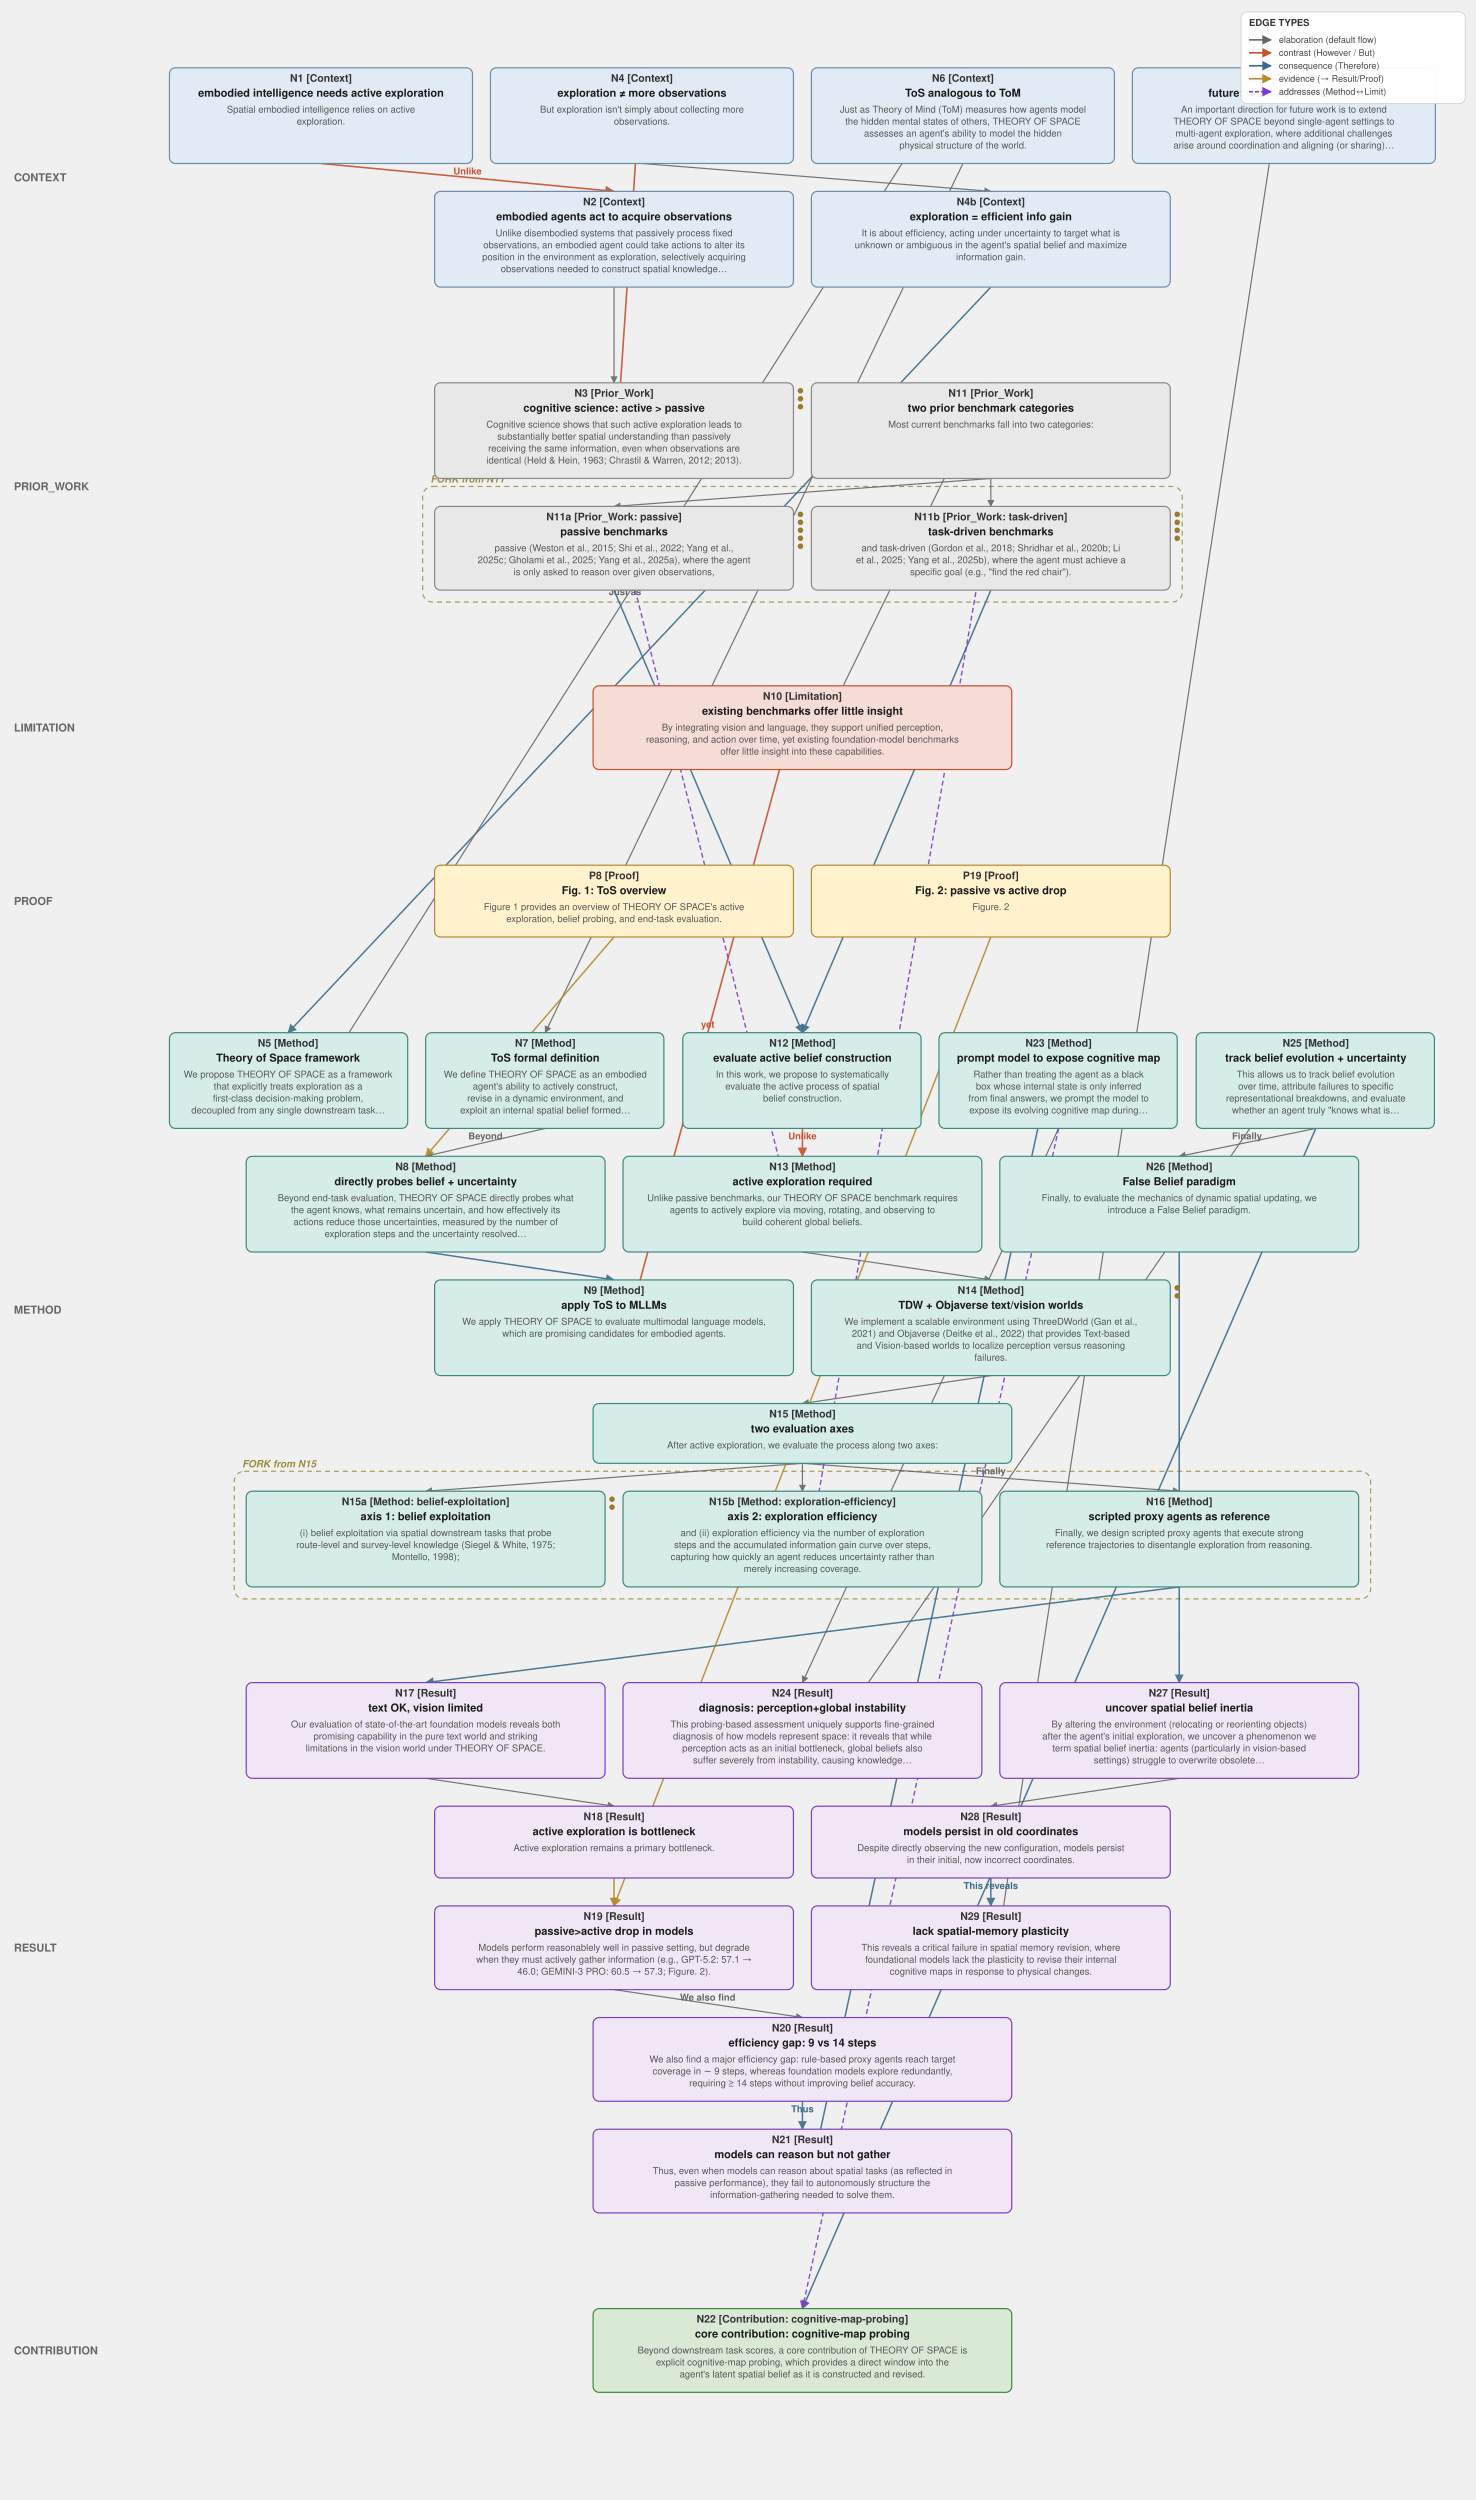
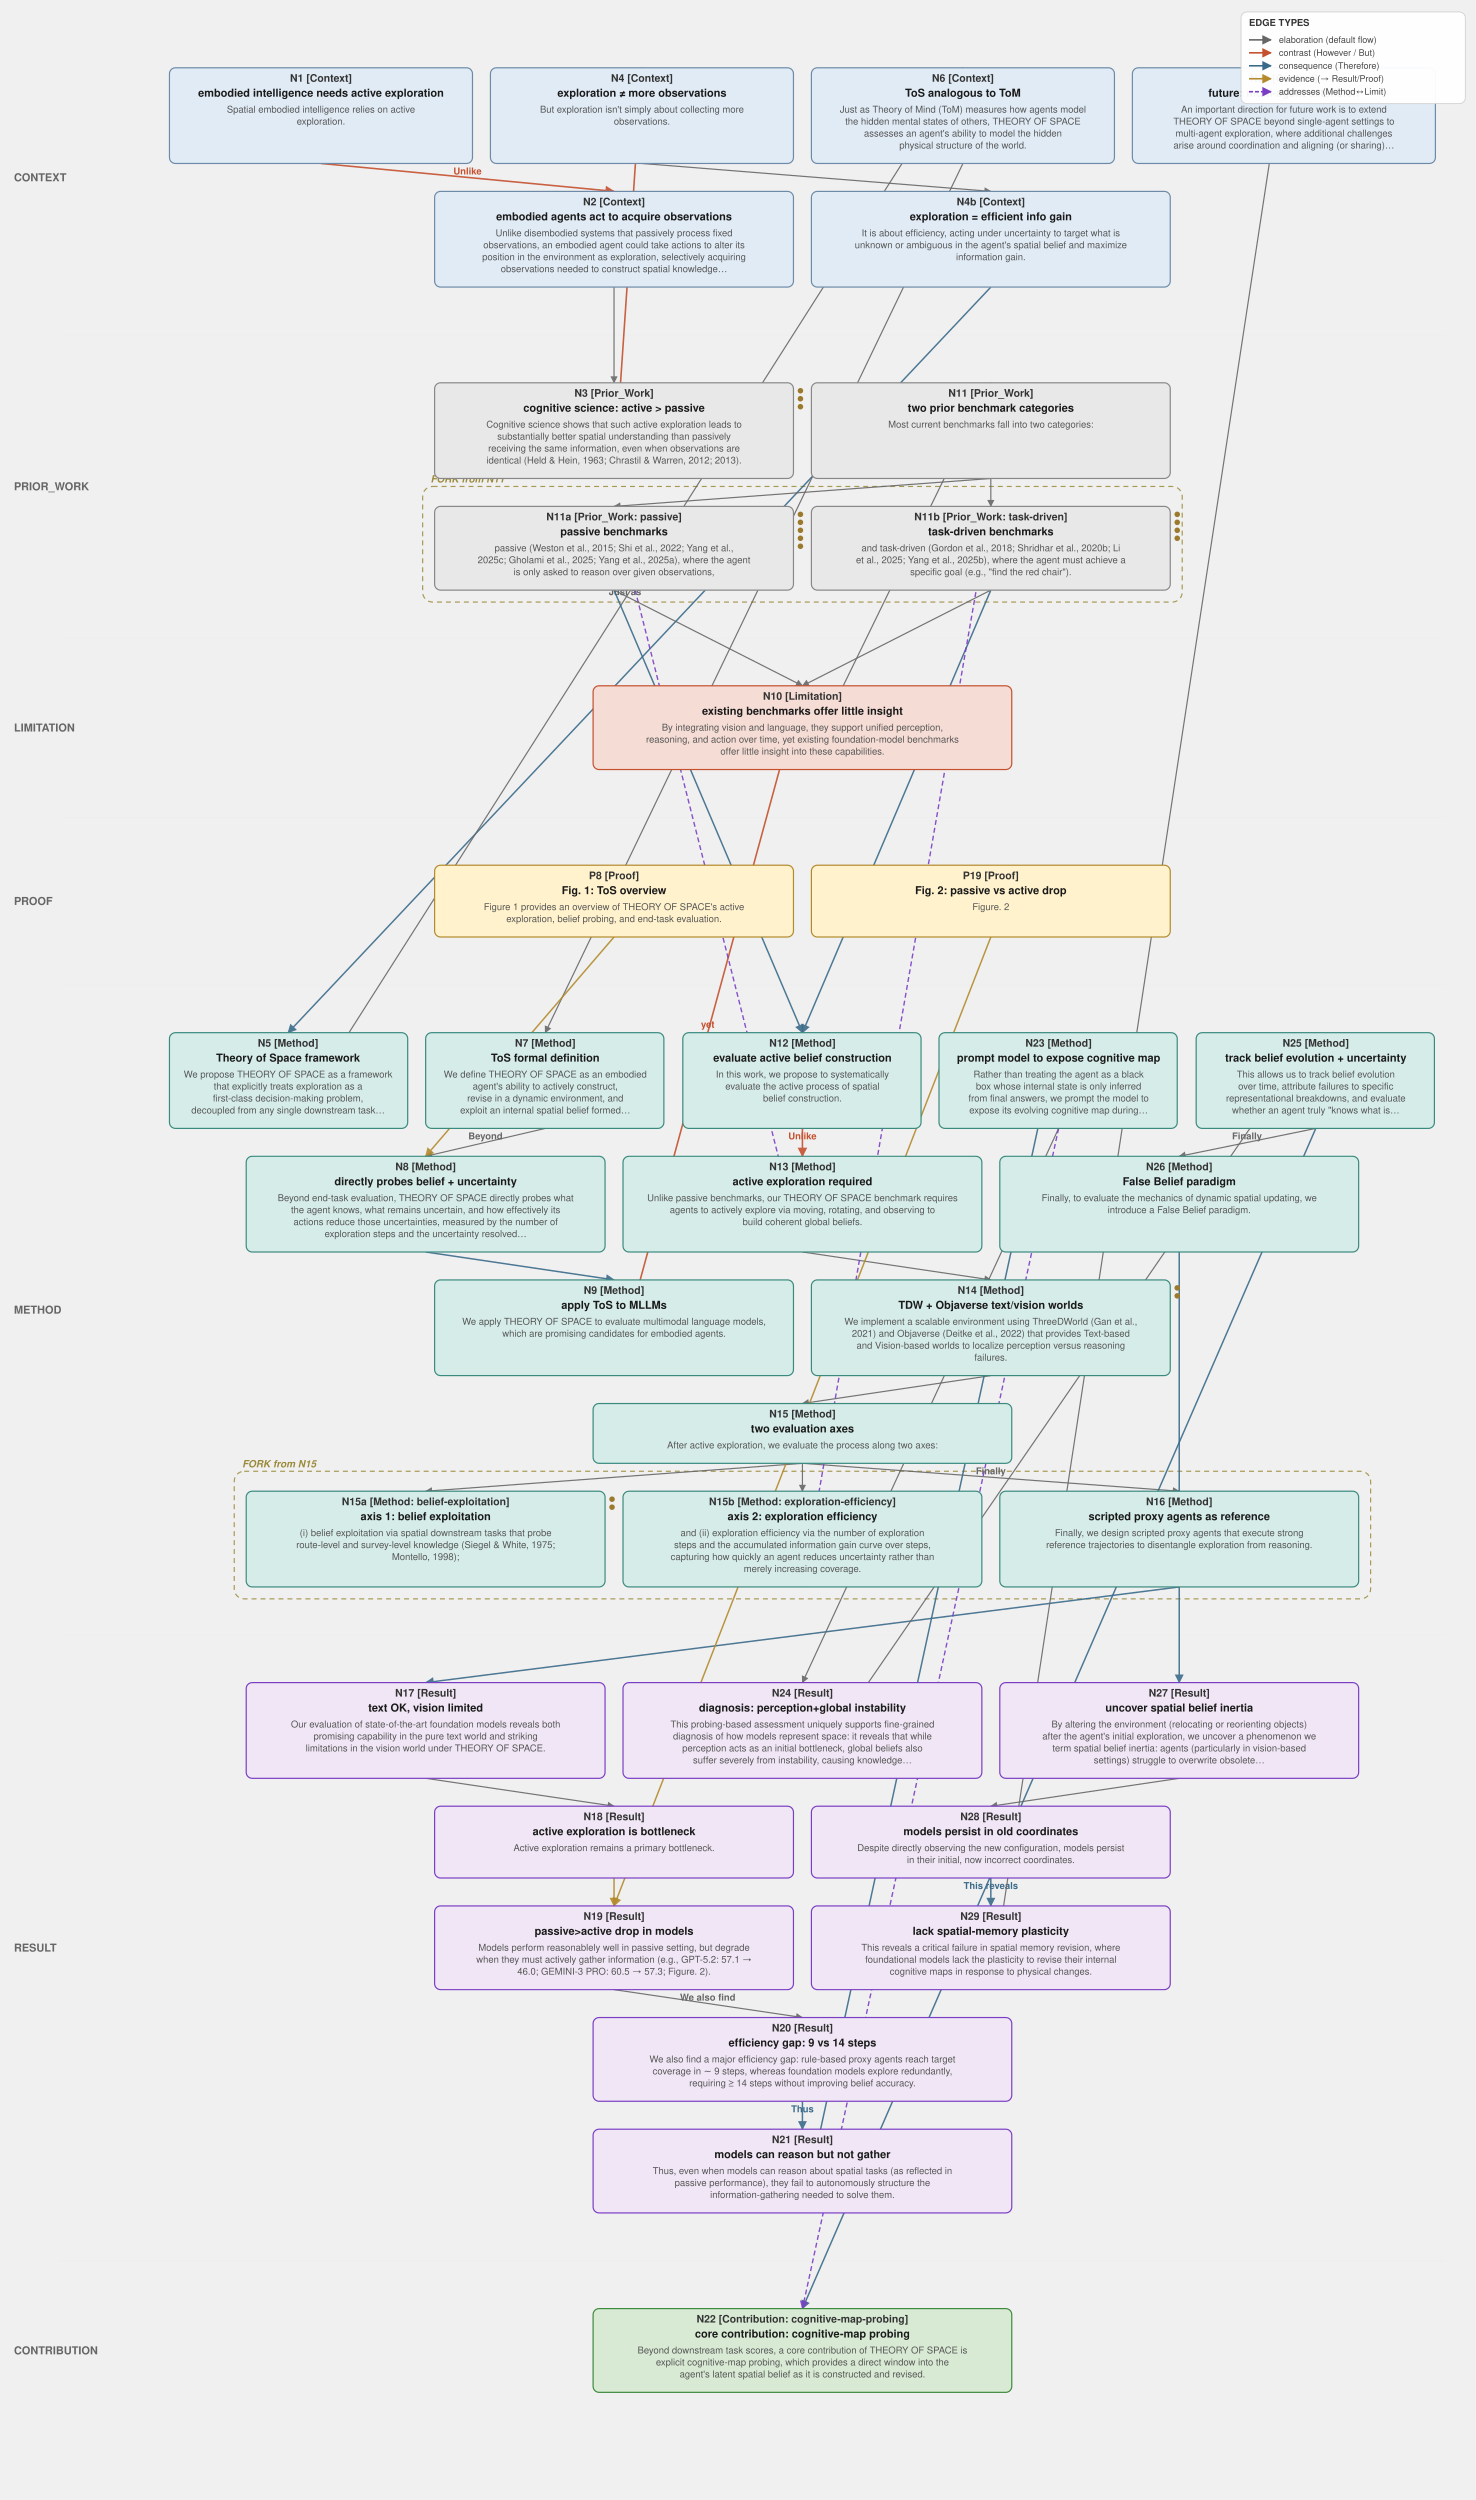
<svg xmlns="http://www.w3.org/2000/svg" viewBox="0 0 1480 2508" style="width:100%; background:#fdfcf6; border:1px solid #e2e0d7; border-radius:8px;" font-family="-apple-system, BlinkMacSystemFont, Helvetica, Arial, sans-serif">
  <defs>
    <marker id="ar" viewBox="0 0 10 10" refX="9" refY="5" markerWidth="6" markerHeight="6" orient="auto">
      <path d="M 0 0 L 10 5 L 0 10 z" fill="#666" />
    </marker>
    <marker id="ar-crit" viewBox="0 0 10 10" refX="9" refY="5" markerWidth="6" markerHeight="6" orient="auto">
      <path d="M 0 0 L 10 5 L 0 10 z" fill="#c4502e" />
    </marker>
    <marker id="ar-cons" viewBox="0 0 10 10" refX="9" refY="5" markerWidth="6" markerHeight="6" orient="auto">
      <path d="M 0 0 L 10 5 L 0 10 z" fill="#3a6a8a" />
    </marker>
    <marker id="ar-ev" viewBox="0 0 10 10" refX="9" refY="5" markerWidth="6" markerHeight="6" orient="auto">
      <path d="M 0 0 L 10 5 L 0 10 z" fill="#b38a2c" />
    </marker>
    <marker id="ar-back" viewBox="0 0 10 10" refX="9" refY="5" markerWidth="6" markerHeight="6" orient="auto">
      <path d="M 0 0 L 10 5 L 0 10 z" fill="#7a3ec4" />
    </marker>
  </defs>
  <text x="14" y="178" font-size="11" fill="#666" font-weight="700" dominant-baseline="middle">CONTEXT</text>
  <text x="14" y="488" font-size="11" fill="#666" font-weight="700" dominant-baseline="middle">PRIOR_WORK</text>
  <line x1="60" y1="336" x2="1450" y2="336" stroke="#eee" stroke-width="1" />
  <text x="14" y="730" font-size="11" fill="#666" font-weight="700" dominant-baseline="middle">LIMITATION</text>
  <line x1="60" y1="640" x2="1450" y2="640" stroke="#eee" stroke-width="1" />
  <text x="14" y="904" font-size="11" fill="#666" font-weight="700" dominant-baseline="middle">PROOF</text>
  <line x1="60" y1="820" x2="1450" y2="820" stroke="#eee" stroke-width="1" />
  <text x="14" y="1314" font-size="11" fill="#666" font-weight="700" dominant-baseline="middle">METHOD</text>
  <line x1="60" y1="988" x2="1450" y2="988" stroke="#eee" stroke-width="1" />
  <text x="14" y="1954" font-size="11" fill="#666" font-weight="700" dominant-baseline="middle">RESULT</text>
  <line x1="60" y1="1640" x2="1450" y2="1640" stroke="#eee" stroke-width="1" />
  <text x="14" y="2358" font-size="11" fill="#666" font-weight="700" dominant-baseline="middle">CONTRIBUTION</text>
  <line x1="60" y1="2268" x2="1450" y2="2268" stroke="#eee" stroke-width="1" />
  <rect x="424" y="488" width="762" height="116" rx="10" fill="none" stroke="#9b8a3a" stroke-width="1.2" stroke-dasharray="5 4" opacity="0.85" />
  <text x="432" y="484" font-size="10" fill="#9b8a3a" font-style="italic" font-weight="600">FORK from N11</text>
  <rect x="235" y="1476" width="1140" height="128" rx="10" fill="none" stroke="#9b8a3a" stroke-width="1.2" stroke-dasharray="5 4" opacity="0.85" />
  <text x="243" y="1472" font-size="10" fill="#9b8a3a" font-style="italic" font-weight="600">FORK from N15</text>
  <line x1="322" y1="164" x2="616" y2="192" stroke="#c4502e" stroke-width="1.6" marker-end="url(#ar-crit)" opacity="0.9" />
  <text x="469" y="175" font-size="9.5" fill="#c4502e" font-weight="600" text-anchor="middle">Unlike</text>
  <line x1="616" y1="288" x2="616" y2="384" stroke="#666" stroke-width="1.2" marker-end="url(#ar)" opacity="0.9" />
  <line x1="616" y1="480" x2="644" y2="68" stroke="#c4502e" stroke-width="1.6" marker-end="url(#ar-crit)" opacity="0.9" />
  <text x="630" y="271" font-size="9.5" fill="#c4502e" font-weight="600" text-anchor="middle">But</text>
  <line x1="644" y1="164" x2="994" y2="192" stroke="#666" stroke-width="1.2" marker-end="url(#ar)" opacity="0.9" />
  <line x1="994" y1="288" x2="289" y2="1036" stroke="#3a6a8a" stroke-width="1.5" marker-end="url(#ar-cons)" opacity="0.9" />
  <line x1="289" y1="1132" x2="966" y2="68" stroke="#666" stroke-width="1.2" marker-end="url(#ar)" opacity="0.9" />
  <text x="627" y="597" font-size="9.5" fill="#666" font-weight="600" text-anchor="middle">Just as</text>
  <line x1="966" y1="164" x2="547" y2="1036" stroke="#666" stroke-width="1.2" marker-end="url(#ar)" opacity="0.9" />
  <line x1="547" y1="1132" x2="427" y2="1160" stroke="#666" stroke-width="1.2" marker-end="url(#ar)" opacity="0.9" />
  <text x="487" y="1143" font-size="9.5" fill="#666" font-weight="600" text-anchor="middle">Beyond</text>
  <line x1="616" y1="940" x2="427" y2="1160" stroke="#b38a2c" stroke-width="1.5" marker-end="url(#ar-ev)" opacity="0.9" />
  <line x1="427" y1="1256" x2="616" y2="1284" stroke="#3a6a8a" stroke-width="1.5" marker-end="url(#ar-cons)" opacity="0.9" />
  <line x1="616" y1="1380" x2="805" y2="688" stroke="#c4502e" stroke-width="1.6" marker-end="url(#ar-crit)" opacity="0.9" />
  <text x="710" y="1031" font-size="9.5" fill="#c4502e" font-weight="600" text-anchor="middle">yet</text>
  <line x1="805" y1="772" x2="994" y2="384" stroke="#666" stroke-width="1.2" marker-end="url(#ar)" opacity="0.9" />
  <line x1="994" y1="480" x2="616" y2="508" stroke="#666" stroke-width="1.2" marker-end="url(#ar)" opacity="0.9" />
  <line x1="994" y1="480" x2="994" y2="508" stroke="#666" stroke-width="1.2" marker-end="url(#ar)" opacity="0.9" />
  <line x1="616" y1="592" x2="805" y2="1036" stroke="#3a6a8a" stroke-width="1.5" marker-end="url(#ar-cons)" opacity="0.9" />
  <line x1="994" y1="592" x2="805" y2="1036" stroke="#3a6a8a" stroke-width="1.5" marker-end="url(#ar-cons)" opacity="0.9" />
  <line x1="805" y1="1132" x2="805" y2="1160" stroke="#c4502e" stroke-width="1.6" marker-end="url(#ar-crit)" opacity="0.9" />
  <text x="805" y="1143" font-size="9.5" fill="#c4502e" font-weight="600" text-anchor="middle">Unlike</text>
  <line x1="805" y1="1256" x2="994" y2="1284" stroke="#666" stroke-width="1.2" marker-end="url(#ar)" opacity="0.9" />
  <line x1="994" y1="1380" x2="805" y2="1408" stroke="#666" stroke-width="1.2" marker-end="url(#ar)" opacity="0.9" />
  <line x1="805" y1="1468" x2="427" y2="1496" stroke="#666" stroke-width="1.2" marker-end="url(#ar)" opacity="0.9" />
  <line x1="805" y1="1468" x2="805" y2="1496" stroke="#666" stroke-width="1.2" marker-end="url(#ar)" opacity="0.9" />
  <line x1="805" y1="1468" x2="1183" y2="1496" stroke="#666" stroke-width="1.2" marker-end="url(#ar)" opacity="0.9" />
  <text x="994" y="1479" font-size="9.5" fill="#666" font-weight="600" text-anchor="middle">Finally</text>
  <line x1="1183" y1="1592" x2="427" y2="1688" stroke="#3a6a8a" stroke-width="1.5" marker-end="url(#ar-cons)" opacity="0.9" />
  <line x1="427" y1="1784" x2="616" y2="1812" stroke="#666" stroke-width="1.2" marker-end="url(#ar)" opacity="0.9" />
  <line x1="616" y1="1884" x2="616" y2="1912" stroke="#b38a2c" stroke-width="1.5" marker-end="url(#ar-ev)" opacity="0.9" />
  <line x1="994" y1="940" x2="616" y2="1912" stroke="#b38a2c" stroke-width="1.5" marker-end="url(#ar-ev)" opacity="0.9" />
  <line x1="616" y1="1996" x2="805" y2="2024" stroke="#666" stroke-width="1.2" marker-end="url(#ar)" opacity="0.9" />
  <text x="710" y="2007" font-size="9.5" fill="#666" font-weight="600" text-anchor="middle">We also find</text>
  <line x1="805" y1="2108" x2="805" y2="2136" stroke="#3a6a8a" stroke-width="1.5" marker-end="url(#ar-cons)" opacity="0.9" />
  <text x="805" y="2119" font-size="9.5" fill="#3a6a8a" font-weight="600" text-anchor="middle">Thus</text>
  <line x1="805" y1="2220" x2="1062" y2="1036" stroke="#3a6a8a" stroke-width="1.5" marker-end="url(#ar-cons)" opacity="0.9" />
  <line x1="1062" y1="1132" x2="805" y2="1688" stroke="#666" stroke-width="1.2" marker-end="url(#ar)" opacity="0.9" />
  <line x1="805" y1="1784" x2="1320" y2="1036" stroke="#666" stroke-width="1.2" marker-end="url(#ar)" opacity="0.9" />
  <line x1="1320" y1="1132" x2="805" y2="2316" stroke="#3a6a8a" stroke-width="1.5" marker-end="url(#ar-cons)" opacity="0.9" />
  <line x1="1320" y1="1132" x2="1183" y2="1160" stroke="#666" stroke-width="1.2" marker-end="url(#ar)" opacity="0.9" />
  <text x="1251" y="1143" font-size="9.5" fill="#666" font-weight="600" text-anchor="middle">Finally</text>
  <line x1="1183" y1="1256" x2="1183" y2="1688" stroke="#3a6a8a" stroke-width="1.5" marker-end="url(#ar-cons)" opacity="0.9" />
  <line x1="1183" y1="1784" x2="994" y2="1812" stroke="#666" stroke-width="1.2" marker-end="url(#ar)" opacity="0.9" />
  <line x1="994" y1="1884" x2="994" y2="1912" stroke="#3a6a8a" stroke-width="1.5" marker-end="url(#ar-cons)" opacity="0.9" />
  <text x="994" y="1895" font-size="9.5" fill="#3a6a8a" font-weight="600" text-anchor="middle">This reveals</text>
  <line x1="994" y1="1996" x2="1288" y2="68" stroke="#666" stroke-width="1.2" marker-end="url(#ar)" opacity="0.9" />
  <line x1="1062" y1="1132" x2="805" y2="2316" stroke="#7a3ec4" stroke-width="1.4" stroke-dasharray="5 3" marker-end="url(#ar-back)" opacity="0.9" />
  <line x1="805" y1="1256" x2="616" y2="508" stroke="#7a3ec4" stroke-width="1.4" stroke-dasharray="5 3" marker-end="url(#ar-back)" opacity="0.9" />
  <line x1="805" y1="1592" x2="994" y2="508" stroke="#7a3ec4" stroke-width="1.4" stroke-dasharray="5 3" marker-end="url(#ar-back)" opacity="0.9" />
+   <line x1="616" y1="592" x2="805" y2="688" stroke="#666" stroke-width="1.2" marker-end="url(#ar)" opacity="0.9" />
+   <line x1="994" y1="592" x2="805" y2="688" stroke="#666" stroke-width="1.2" marker-end="url(#ar)" opacity="0.9" />
  <g>
    <rect x="170" y="68" width="304" height="96" rx="6" fill="#e0ebf5" stroke="#6d8ba8" stroke-width="1.2" />
    <text x="322" y="82" text-anchor="middle" font-size="10.5" font-weight="700" fill="#333">N1 [Context]</text>
    <text x="322" y="97" text-anchor="middle" font-size="11" font-weight="600" fill="#1a1a1a">embodied intelligence needs active exploration</text>
    <text x="322" y="113" text-anchor="middle" font-size="9.5" fill="#555">Spatial embodied intelligence relies on active</text>
    <text x="322" y="125" text-anchor="middle" font-size="9.5" fill="#555">exploration.</text>
  </g>
  <g>
    <rect x="436" y="192" width="360" height="96" rx="6" fill="#e0ebf5" stroke="#6d8ba8" stroke-width="1.2" />
    <text x="616" y="206" text-anchor="middle" font-size="10.5" font-weight="700" fill="#333">N2 [Context]</text>
    <text x="616" y="221" text-anchor="middle" font-size="11" font-weight="600" fill="#1a1a1a">embodied agents act to acquire observations</text>
    <text x="616" y="237" text-anchor="middle" font-size="9.5" fill="#555">Unlike disembodied systems that passively process fixed</text>
    <text x="616" y="249" text-anchor="middle" font-size="9.5" fill="#555">observations, an embodied agent could take actions to alter its</text>
    <text x="616" y="261" text-anchor="middle" font-size="9.5" fill="#555">position in the environment as exploration, selectively acquiring</text>
    <text x="616" y="273" text-anchor="middle" font-size="9.5" fill="#555">observations needed to construct spatial knowledge…</text>
  </g>
  <circle cx="803.0" cy="392.0" r="2.8" fill="#9b7a2e" />
  <circle cx="803.0" cy="400.0" r="2.8" fill="#9b7a2e" />
  <circle cx="803.0" cy="408.0" r="2.8" fill="#9b7a2e" />
  <g>
    <rect x="436" y="384" width="360" height="96" rx="6" fill="#e8e8e8" stroke="#888" stroke-width="1.2" />
    <text x="616" y="398" text-anchor="middle" font-size="10.5" font-weight="700" fill="#333">N3 [Prior_Work]</text>
    <text x="616" y="413" text-anchor="middle" font-size="11" font-weight="600" fill="#1a1a1a">cognitive science: active &gt; passive</text>
    <text x="616" y="429" text-anchor="middle" font-size="9.5" fill="#555">Cognitive science shows that such active exploration leads to</text>
    <text x="616" y="441" text-anchor="middle" font-size="9.5" fill="#555">substantially better spatial understanding than passively</text>
    <text x="616" y="453" text-anchor="middle" font-size="9.5" fill="#555">receiving the same information, even when observations are</text>
    <text x="616" y="465" text-anchor="middle" font-size="9.5" fill="#555">identical (Held &amp; Hein, 1963; Chrastil &amp; Warren, 2012; 2013).</text>
  </g>
  <g>
    <rect x="492" y="68" width="304" height="96" rx="6" fill="#e0ebf5" stroke="#6d8ba8" stroke-width="1.2" />
    <text x="644" y="82" text-anchor="middle" font-size="10.5" font-weight="700" fill="#333">N4 [Context]</text>
    <text x="644" y="97" text-anchor="middle" font-size="11" font-weight="600" fill="#1a1a1a">exploration ≠ more observations</text>
    <text x="644" y="113" text-anchor="middle" font-size="9.5" fill="#555">But exploration isn't simply about collecting more</text>
    <text x="644" y="125" text-anchor="middle" font-size="9.5" fill="#555">observations.</text>
  </g>
  <g>
    <rect x="814" y="192" width="360" height="96" rx="6" fill="#e0ebf5" stroke="#6d8ba8" stroke-width="1.2" />
    <text x="994" y="206" text-anchor="middle" font-size="10.5" font-weight="700" fill="#333">N4b [Context]</text>
    <text x="994" y="221" text-anchor="middle" font-size="11" font-weight="600" fill="#1a1a1a">exploration = efficient info gain</text>
    <text x="994" y="237" text-anchor="middle" font-size="9.5" fill="#555">It is about efficiency, acting under uncertainty to target what is</text>
    <text x="994" y="249" text-anchor="middle" font-size="9.5" fill="#555">unknown or ambiguous in the agent's spatial belief and maximize</text>
    <text x="994" y="261" text-anchor="middle" font-size="9.5" fill="#555">information gain.</text>
  </g>
  <g>
    <rect x="170" y="1036" width="239" height="96" rx="6" fill="#d5ece8" stroke="#3a8a7e" stroke-width="1.2" />
    <text x="289" y="1050" text-anchor="middle" font-size="10.5" font-weight="700" fill="#333">N5 [Method]</text>
    <text x="289" y="1065" text-anchor="middle" font-size="11" font-weight="600" fill="#1a1a1a">Theory of Space framework</text>
    <text x="289" y="1081" text-anchor="middle" font-size="9.5" fill="#555">We propose THEORY OF SPACE as a framework</text>
    <text x="289" y="1093" text-anchor="middle" font-size="9.5" fill="#555">that explicitly treats exploration as a</text>
    <text x="289" y="1105" text-anchor="middle" font-size="9.5" fill="#555">first-class decision-making problem,</text>
    <text x="289" y="1117" text-anchor="middle" font-size="9.5" fill="#555">decoupled from any single downstream task…</text>
  </g>
  <g>
    <rect x="814" y="68" width="304" height="96" rx="6" fill="#e0ebf5" stroke="#6d8ba8" stroke-width="1.2" />
    <text x="966" y="82" text-anchor="middle" font-size="10.5" font-weight="700" fill="#333">N6 [Context]</text>
    <text x="966" y="97" text-anchor="middle" font-size="11" font-weight="600" fill="#1a1a1a">ToS analogous to ToM</text>
    <text x="966" y="113" text-anchor="middle" font-size="9.5" fill="#555">Just as Theory of Mind (ToM) measures how agents model</text>
    <text x="966" y="125" text-anchor="middle" font-size="9.5" fill="#555">the hidden mental states of others, THEORY OF SPACE</text>
    <text x="966" y="137" text-anchor="middle" font-size="9.5" fill="#555">assesses an agent's ability to model the hidden</text>
    <text x="966" y="149" text-anchor="middle" font-size="9.5" fill="#555">physical structure of the world.</text>
  </g>
  <g>
    <rect x="427" y="1036" width="239" height="96" rx="6" fill="#d5ece8" stroke="#3a8a7e" stroke-width="1.2" />
    <text x="547" y="1050" text-anchor="middle" font-size="10.5" font-weight="700" fill="#333">N7 [Method]</text>
    <text x="547" y="1065" text-anchor="middle" font-size="11" font-weight="600" fill="#1a1a1a">ToS formal definition</text>
    <text x="547" y="1081" text-anchor="middle" font-size="9.5" fill="#555">We define THEORY OF SPACE as an embodied</text>
    <text x="547" y="1093" text-anchor="middle" font-size="9.5" fill="#555">agent's ability to actively construct,</text>
    <text x="547" y="1105" text-anchor="middle" font-size="9.5" fill="#555">revise in a dynamic environment, and</text>
    <text x="547" y="1117" text-anchor="middle" font-size="9.5" fill="#555">exploit an internal spatial belief formed…</text>
  </g>
  <g>
    <rect x="247" y="1160" width="360" height="96" rx="6" fill="#d5ece8" stroke="#3a8a7e" stroke-width="1.2" />
    <text x="427" y="1174" text-anchor="middle" font-size="10.5" font-weight="700" fill="#333">N8 [Method]</text>
    <text x="427" y="1189" text-anchor="middle" font-size="11" font-weight="600" fill="#1a1a1a">directly probes belief + uncertainty</text>
    <text x="427" y="1205" text-anchor="middle" font-size="9.5" fill="#555">Beyond end-task evaluation, THEORY OF SPACE directly probes what</text>
    <text x="427" y="1217" text-anchor="middle" font-size="9.5" fill="#555">the agent knows, what remains uncertain, and how effectively its</text>
    <text x="427" y="1229" text-anchor="middle" font-size="9.5" fill="#555">actions reduce those uncertainties, measured by the number of</text>
    <text x="427" y="1241" text-anchor="middle" font-size="9.5" fill="#555">exploration steps and the uncertainty resolved…</text>
  </g>
  <g>
    <rect x="436" y="868" width="360" height="72" rx="6" fill="#fff2cc" stroke="#b38a2c" stroke-width="1.2" />
    <text x="616" y="882" text-anchor="middle" font-size="10.5" font-weight="700" fill="#333">P8 [Proof]</text>
    <text x="616" y="897" text-anchor="middle" font-size="11" font-weight="600" fill="#1a1a1a">Fig. 1: ToS overview</text>
    <text x="616" y="913" text-anchor="middle" font-size="9.5" fill="#555">Figure 1 provides an overview of THEORY OF SPACE's active</text>
    <text x="616" y="925" text-anchor="middle" font-size="9.5" fill="#555">exploration, belief probing, and end-task evaluation.</text>
  </g>
  <g>
    <rect x="436" y="1284" width="360" height="96" rx="6" fill="#d5ece8" stroke="#3a8a7e" stroke-width="1.2" />
    <text x="616" y="1298" text-anchor="middle" font-size="10.5" font-weight="700" fill="#333">N9 [Method]</text>
    <text x="616" y="1313" text-anchor="middle" font-size="11" font-weight="600" fill="#1a1a1a">apply ToS to MLLMs</text>
    <text x="616" y="1329" text-anchor="middle" font-size="9.5" fill="#555">We apply THEORY OF SPACE to evaluate multimodal language models,</text>
    <text x="616" y="1341" text-anchor="middle" font-size="9.5" fill="#555">which are promising candidates for embodied agents.</text>
  </g>
  <g>
    <rect x="595" y="688" width="420" height="84" rx="6" fill="#f5dcd4" stroke="#c4502e" stroke-width="1.2" />
    <text x="805" y="702" text-anchor="middle" font-size="10.5" font-weight="700" fill="#333">N10 [Limitation]</text>
    <text x="805" y="717" text-anchor="middle" font-size="11" font-weight="600" fill="#1a1a1a">existing benchmarks offer little insight</text>
    <text x="805" y="733" text-anchor="middle" font-size="9.5" fill="#555">By integrating vision and language, they support unified perception,</text>
    <text x="805" y="745" text-anchor="middle" font-size="9.5" fill="#555">reasoning, and action over time, yet existing foundation-model benchmarks</text>
    <text x="805" y="757" text-anchor="middle" font-size="9.5" fill="#555">offer little insight into these capabilities.</text>
  </g>
  <g>
    <rect x="814" y="384" width="360" height="96" rx="6" fill="#e8e8e8" stroke="#888" stroke-width="1.2" />
    <text x="994" y="398" text-anchor="middle" font-size="10.5" font-weight="700" fill="#333">N11 [Prior_Work]</text>
    <text x="994" y="413" text-anchor="middle" font-size="11" font-weight="600" fill="#1a1a1a">two prior benchmark categories</text>
    <text x="994" y="429" text-anchor="middle" font-size="9.5" fill="#555">Most current benchmarks fall into two categories:</text>
  </g>
  <circle cx="803.0" cy="516.0" r="2.8" fill="#9b7a2e" />
  <circle cx="803.0" cy="524.0" r="2.8" fill="#9b7a2e" />
  <circle cx="803.0" cy="532.0" r="2.8" fill="#9b7a2e" />
  <circle cx="803.0" cy="540.0" r="2.8" fill="#9b7a2e" />
  <circle cx="803.0" cy="548.0" r="2.8" fill="#9b7a2e" />
  <g>
    <rect x="436" y="508" width="360" height="84" rx="6" fill="#e8e8e8" stroke="#888" stroke-width="1.2" />
    <text x="616" y="522" text-anchor="middle" font-size="10.5" font-weight="700" fill="#333">N11a [Prior_Work: passive]</text>
    <text x="616" y="537" text-anchor="middle" font-size="11" font-weight="600" fill="#1a1a1a">passive benchmarks</text>
    <text x="616" y="553" text-anchor="middle" font-size="9.5" fill="#555">passive (Weston et al., 2015; Shi et al., 2022; Yang et al.,</text>
    <text x="616" y="565" text-anchor="middle" font-size="9.5" fill="#555">2025c; Gholami et al., 2025; Yang et al., 2025a), where the agent</text>
    <text x="616" y="577" text-anchor="middle" font-size="9.5" fill="#555">is only asked to reason over given observations,</text>
  </g>
  <circle cx="1181.0" cy="516.0" r="2.8" fill="#9b7a2e" />
  <circle cx="1181.0" cy="524.0" r="2.8" fill="#9b7a2e" />
  <circle cx="1181.0" cy="532.0" r="2.8" fill="#9b7a2e" />
  <circle cx="1181.0" cy="540.0" r="2.8" fill="#9b7a2e" />
  <g>
    <rect x="814" y="508" width="360" height="84" rx="6" fill="#e8e8e8" stroke="#888" stroke-width="1.2" />
    <text x="994" y="522" text-anchor="middle" font-size="10.5" font-weight="700" fill="#333">N11b [Prior_Work: task-driven]</text>
    <text x="994" y="537" text-anchor="middle" font-size="11" font-weight="600" fill="#1a1a1a">task-driven benchmarks</text>
    <text x="994" y="553" text-anchor="middle" font-size="9.5" fill="#555">and task-driven (Gordon et al., 2018; Shridhar et al., 2020b; Li</text>
    <text x="994" y="565" text-anchor="middle" font-size="9.5" fill="#555">et al., 2025; Yang et al., 2025b), where the agent must achieve a</text>
    <text x="994" y="577" text-anchor="middle" font-size="9.5" fill="#555">specific goal (e.g., "find the red chair").</text>
  </g>
  <g>
    <rect x="685" y="1036" width="239" height="96" rx="6" fill="#d5ece8" stroke="#3a8a7e" stroke-width="1.2" />
    <text x="805" y="1050" text-anchor="middle" font-size="10.5" font-weight="700" fill="#333">N12 [Method]</text>
    <text x="805" y="1065" text-anchor="middle" font-size="11" font-weight="600" fill="#1a1a1a">evaluate active belief construction</text>
    <text x="805" y="1081" text-anchor="middle" font-size="9.5" fill="#555">In this work, we propose to systematically</text>
    <text x="805" y="1093" text-anchor="middle" font-size="9.5" fill="#555">evaluate the active process of spatial</text>
    <text x="805" y="1105" text-anchor="middle" font-size="9.5" fill="#555">belief construction.</text>
  </g>
  <g>
    <rect x="625" y="1160" width="360" height="96" rx="6" fill="#d5ece8" stroke="#3a8a7e" stroke-width="1.2" />
    <text x="805" y="1174" text-anchor="middle" font-size="10.5" font-weight="700" fill="#333">N13 [Method]</text>
    <text x="805" y="1189" text-anchor="middle" font-size="11" font-weight="600" fill="#1a1a1a">active exploration required</text>
    <text x="805" y="1205" text-anchor="middle" font-size="9.5" fill="#555">Unlike passive benchmarks, our THEORY OF SPACE benchmark requires</text>
    <text x="805" y="1217" text-anchor="middle" font-size="9.5" fill="#555">agents to actively explore via moving, rotating, and observing to</text>
    <text x="805" y="1229" text-anchor="middle" font-size="9.5" fill="#555">build coherent global beliefs.</text>
  </g>
  <circle cx="1181.0" cy="1292.0" r="2.8" fill="#9b7a2e" />
  <circle cx="1181.0" cy="1300.0" r="2.8" fill="#9b7a2e" />
  <g>
    <rect x="814" y="1284" width="360" height="96" rx="6" fill="#d5ece8" stroke="#3a8a7e" stroke-width="1.2" />
    <text x="994" y="1298" text-anchor="middle" font-size="10.5" font-weight="700" fill="#333">N14 [Method]</text>
    <text x="994" y="1313" text-anchor="middle" font-size="11" font-weight="600" fill="#1a1a1a">TDW + Objaverse text/vision worlds</text>
    <text x="994" y="1329" text-anchor="middle" font-size="9.5" fill="#555">We implement a scalable environment using ThreeDWorld (Gan et al.,</text>
    <text x="994" y="1341" text-anchor="middle" font-size="9.5" fill="#555">2021) and Objaverse (Deitke et al., 2022) that provides Text-based</text>
    <text x="994" y="1353" text-anchor="middle" font-size="9.5" fill="#555">and Vision-based worlds to localize perception versus reasoning</text>
    <text x="994" y="1365" text-anchor="middle" font-size="9.5" fill="#555">failures.</text>
  </g>
  <g>
    <rect x="595" y="1408" width="420" height="60" rx="6" fill="#d5ece8" stroke="#3a8a7e" stroke-width="1.2" />
    <text x="805" y="1422" text-anchor="middle" font-size="10.5" font-weight="700" fill="#333">N15 [Method]</text>
    <text x="805" y="1437" text-anchor="middle" font-size="11" font-weight="600" fill="#1a1a1a">two evaluation axes</text>
    <text x="805" y="1453" text-anchor="middle" font-size="9.5" fill="#555">After active exploration, we evaluate the process along two axes:</text>
  </g>
  <circle cx="614.0" cy="1504.0" r="2.8" fill="#9b7a2e" />
  <circle cx="614.0" cy="1512.0" r="2.8" fill="#9b7a2e" />
  <g>
    <rect x="247" y="1496" width="360" height="96" rx="6" fill="#d5ece8" stroke="#3a8a7e" stroke-width="1.2" />
    <text x="427" y="1510" text-anchor="middle" font-size="10.5" font-weight="700" fill="#333">N15a [Method: belief-exploitation]</text>
    <text x="427" y="1525" text-anchor="middle" font-size="11" font-weight="600" fill="#1a1a1a">axis 1: belief exploitation</text>
    <text x="427" y="1541" text-anchor="middle" font-size="9.5" fill="#555">(i) belief exploitation via spatial downstream tasks that probe</text>
    <text x="427" y="1553" text-anchor="middle" font-size="9.5" fill="#555">route-level and survey-level knowledge (Siegel &amp; White, 1975;</text>
    <text x="427" y="1565" text-anchor="middle" font-size="9.5" fill="#555">Montello, 1998);</text>
  </g>
  <g>
    <rect x="625" y="1496" width="360" height="96" rx="6" fill="#d5ece8" stroke="#3a8a7e" stroke-width="1.2" />
    <text x="805" y="1510" text-anchor="middle" font-size="10.5" font-weight="700" fill="#333">N15b [Method: exploration-efficiency]</text>
    <text x="805" y="1525" text-anchor="middle" font-size="11" font-weight="600" fill="#1a1a1a">axis 2: exploration efficiency</text>
    <text x="805" y="1541" text-anchor="middle" font-size="9.5" fill="#555">and (ii) exploration efficiency via the number of exploration</text>
    <text x="805" y="1553" text-anchor="middle" font-size="9.5" fill="#555">steps and the accumulated information gain curve over steps,</text>
    <text x="805" y="1565" text-anchor="middle" font-size="9.5" fill="#555">capturing how quickly an agent reduces uncertainty rather than</text>
    <text x="805" y="1577" text-anchor="middle" font-size="9.5" fill="#555">merely increasing coverage.</text>
  </g>
  <g>
    <rect x="1003" y="1496" width="360" height="96" rx="6" fill="#d5ece8" stroke="#3a8a7e" stroke-width="1.2" />
    <text x="1183" y="1510" text-anchor="middle" font-size="10.5" font-weight="700" fill="#333">N16 [Method]</text>
    <text x="1183" y="1525" text-anchor="middle" font-size="11" font-weight="600" fill="#1a1a1a">scripted proxy agents as reference</text>
    <text x="1183" y="1541" text-anchor="middle" font-size="9.5" fill="#555">Finally, we design scripted proxy agents that execute strong</text>
    <text x="1183" y="1553" text-anchor="middle" font-size="9.5" fill="#555">reference trajectories to disentangle exploration from reasoning.</text>
  </g>
  <g>
    <rect x="247" y="1688" width="360" height="96" rx="6" fill="#f0e6f5" stroke="#7a3ec4" stroke-width="1.2" />
    <text x="427" y="1702" text-anchor="middle" font-size="10.5" font-weight="700" fill="#333">N17 [Result]</text>
    <text x="427" y="1717" text-anchor="middle" font-size="11" font-weight="600" fill="#1a1a1a">text OK, vision limited</text>
    <text x="427" y="1733" text-anchor="middle" font-size="9.5" fill="#555">Our evaluation of state-of-the-art foundation models reveals both</text>
    <text x="427" y="1745" text-anchor="middle" font-size="9.5" fill="#555">promising capability in the pure text world and striking</text>
    <text x="427" y="1757" text-anchor="middle" font-size="9.5" fill="#555">limitations in the vision world under THEORY OF SPACE.</text>
  </g>
  <g>
    <rect x="436" y="1812" width="360" height="72" rx="6" fill="#f0e6f5" stroke="#7a3ec4" stroke-width="1.2" />
    <text x="616" y="1826" text-anchor="middle" font-size="10.5" font-weight="700" fill="#333">N18 [Result]</text>
    <text x="616" y="1841" text-anchor="middle" font-size="11" font-weight="600" fill="#1a1a1a">active exploration is bottleneck</text>
    <text x="616" y="1857" text-anchor="middle" font-size="9.5" fill="#555">Active exploration remains a primary bottleneck.</text>
  </g>
  <g>
    <rect x="436" y="1912" width="360" height="84" rx="6" fill="#f0e6f5" stroke="#7a3ec4" stroke-width="1.2" />
    <text x="616" y="1926" text-anchor="middle" font-size="10.5" font-weight="700" fill="#333">N19 [Result]</text>
    <text x="616" y="1941" text-anchor="middle" font-size="11" font-weight="600" fill="#1a1a1a">passive&gt;active drop in models</text>
    <text x="616" y="1957" text-anchor="middle" font-size="9.5" fill="#555">Models perform reasonablely well in passive setting, but degrade</text>
    <text x="616" y="1969" text-anchor="middle" font-size="9.5" fill="#555">when they must actively gather information (e.g., GPT-5.2: 57.1 →</text>
    <text x="616" y="1981" text-anchor="middle" font-size="9.5" fill="#555">46.0; GEMINI-3 PRO: 60.5 → 57.3; Figure. 2).</text>
  </g>
  <g>
    <rect x="814" y="868" width="360" height="72" rx="6" fill="#fff2cc" stroke="#b38a2c" stroke-width="1.2" />
    <text x="994" y="882" text-anchor="middle" font-size="10.5" font-weight="700" fill="#333">P19 [Proof]</text>
    <text x="994" y="897" text-anchor="middle" font-size="11" font-weight="600" fill="#1a1a1a">Fig. 2: passive vs active drop</text>
    <text x="994" y="913" text-anchor="middle" font-size="9.5" fill="#555">Figure. 2</text>
  </g>
  <g>
    <rect x="595" y="2024" width="420" height="84" rx="6" fill="#f0e6f5" stroke="#7a3ec4" stroke-width="1.2" />
    <text x="805" y="2038" text-anchor="middle" font-size="10.5" font-weight="700" fill="#333">N20 [Result]</text>
    <text x="805" y="2053" text-anchor="middle" font-size="11" font-weight="600" fill="#1a1a1a">efficiency gap: 9 vs 14 steps</text>
    <text x="805" y="2069" text-anchor="middle" font-size="9.5" fill="#555">We also find a major efficiency gap: rule-based proxy agents reach target</text>
    <text x="805" y="2081" text-anchor="middle" font-size="9.5" fill="#555">coverage in ∼ 9 steps, whereas foundation models explore redundantly,</text>
    <text x="805" y="2093" text-anchor="middle" font-size="9.5" fill="#555">requiring ≥ 14 steps without improving belief accuracy.</text>
  </g>
  <g>
    <rect x="595" y="2136" width="420" height="84" rx="6" fill="#f0e6f5" stroke="#7a3ec4" stroke-width="1.2" />
    <text x="805" y="2150" text-anchor="middle" font-size="10.5" font-weight="700" fill="#333">N21 [Result]</text>
    <text x="805" y="2165" text-anchor="middle" font-size="11" font-weight="600" fill="#1a1a1a">models can reason but not gather</text>
    <text x="805" y="2181" text-anchor="middle" font-size="9.5" fill="#555">Thus, even when models can reason about spatial tasks (as reflected in</text>
    <text x="805" y="2193" text-anchor="middle" font-size="9.5" fill="#555">passive performance), they fail to autonomously structure the</text>
    <text x="805" y="2205" text-anchor="middle" font-size="9.5" fill="#555">information-gathering needed to solve them.</text>
  </g>
  <g>
    <rect x="595" y="2316" width="420" height="84" rx="6" fill="#d8ead4" stroke="#3e8a3e" stroke-width="1.2" />
    <text x="805" y="2330" text-anchor="middle" font-size="10.5" font-weight="700" fill="#333">N22 [Contribution: cognitive-map-probing]</text>
    <text x="805" y="2345" text-anchor="middle" font-size="11" font-weight="600" fill="#1a1a1a">core contribution: cognitive-map probing</text>
    <text x="805" y="2361" text-anchor="middle" font-size="9.5" fill="#555">Beyond downstream task scores, a core contribution of THEORY OF SPACE is</text>
    <text x="805" y="2373" text-anchor="middle" font-size="9.5" fill="#555">explicit cognitive-map probing, which provides a direct window into the</text>
    <text x="805" y="2385" text-anchor="middle" font-size="9.5" fill="#555">agent's latent spatial belief as it is constructed and revised.</text>
  </g>
  <g>
    <rect x="942" y="1036" width="239" height="96" rx="6" fill="#d5ece8" stroke="#3a8a7e" stroke-width="1.2" />
    <text x="1062" y="1050" text-anchor="middle" font-size="10.5" font-weight="700" fill="#333">N23 [Method]</text>
    <text x="1062" y="1065" text-anchor="middle" font-size="11" font-weight="600" fill="#1a1a1a">prompt model to expose cognitive map</text>
    <text x="1062" y="1081" text-anchor="middle" font-size="9.5" fill="#555">Rather than treating the agent as a black</text>
    <text x="1062" y="1093" text-anchor="middle" font-size="9.5" fill="#555">box whose internal state is only inferred</text>
    <text x="1062" y="1105" text-anchor="middle" font-size="9.5" fill="#555">from final answers, we prompt the model to</text>
    <text x="1062" y="1117" text-anchor="middle" font-size="9.5" fill="#555">expose its evolving cognitive map during…</text>
  </g>
  <g>
    <rect x="625" y="1688" width="360" height="96" rx="6" fill="#f0e6f5" stroke="#7a3ec4" stroke-width="1.2" />
    <text x="805" y="1702" text-anchor="middle" font-size="10.5" font-weight="700" fill="#333">N24 [Result]</text>
    <text x="805" y="1717" text-anchor="middle" font-size="11" font-weight="600" fill="#1a1a1a">diagnosis: perception+global instability</text>
    <text x="805" y="1733" text-anchor="middle" font-size="9.5" fill="#555">This probing-based assessment uniquely supports fine-grained</text>
    <text x="805" y="1745" text-anchor="middle" font-size="9.5" fill="#555">diagnosis of how models represent space: it reveals that while</text>
    <text x="805" y="1757" text-anchor="middle" font-size="9.5" fill="#555">perception acts as an initial bottleneck, global beliefs also</text>
    <text x="805" y="1769" text-anchor="middle" font-size="9.5" fill="#555">suffer severely from instability, causing knowledge…</text>
  </g>
  <g>
    <rect x="1200" y="1036" width="239" height="96" rx="6" fill="#d5ece8" stroke="#3a8a7e" stroke-width="1.2" />
    <text x="1320" y="1050" text-anchor="middle" font-size="10.5" font-weight="700" fill="#333">N25 [Method]</text>
    <text x="1320" y="1065" text-anchor="middle" font-size="11" font-weight="600" fill="#1a1a1a">track belief evolution + uncertainty</text>
    <text x="1320" y="1081" text-anchor="middle" font-size="9.5" fill="#555">This allows us to track belief evolution</text>
    <text x="1320" y="1093" text-anchor="middle" font-size="9.5" fill="#555">over time, attribute failures to specific</text>
    <text x="1320" y="1105" text-anchor="middle" font-size="9.5" fill="#555">representational breakdowns, and evaluate</text>
    <text x="1320" y="1117" text-anchor="middle" font-size="9.5" fill="#555">whether an agent truly "knows what is…</text>
  </g>
  <g>
    <rect x="1003" y="1160" width="360" height="96" rx="6" fill="#d5ece8" stroke="#3a8a7e" stroke-width="1.2" />
    <text x="1183" y="1174" text-anchor="middle" font-size="10.5" font-weight="700" fill="#333">N26 [Method]</text>
    <text x="1183" y="1189" text-anchor="middle" font-size="11" font-weight="600" fill="#1a1a1a">False Belief paradigm</text>
    <text x="1183" y="1205" text-anchor="middle" font-size="9.5" fill="#555">Finally, to evaluate the mechanics of dynamic spatial updating, we</text>
    <text x="1183" y="1217" text-anchor="middle" font-size="9.5" fill="#555">introduce a False Belief paradigm.</text>
  </g>
  <g>
    <rect x="1003" y="1688" width="360" height="96" rx="6" fill="#f0e6f5" stroke="#7a3ec4" stroke-width="1.2" />
    <text x="1183" y="1702" text-anchor="middle" font-size="10.5" font-weight="700" fill="#333">N27 [Result]</text>
    <text x="1183" y="1717" text-anchor="middle" font-size="11" font-weight="600" fill="#1a1a1a">uncover spatial belief inertia</text>
    <text x="1183" y="1733" text-anchor="middle" font-size="9.5" fill="#555">By altering the environment (relocating or reorienting objects)</text>
    <text x="1183" y="1745" text-anchor="middle" font-size="9.5" fill="#555">after the agent's initial exploration, we uncover a phenomenon we</text>
    <text x="1183" y="1757" text-anchor="middle" font-size="9.5" fill="#555">term spatial belief inertia: agents (particularly in vision-based</text>
    <text x="1183" y="1769" text-anchor="middle" font-size="9.5" fill="#555">settings) struggle to overwrite obsolete…</text>
  </g>
  <g>
    <rect x="814" y="1812" width="360" height="72" rx="6" fill="#f0e6f5" stroke="#7a3ec4" stroke-width="1.2" />
    <text x="994" y="1826" text-anchor="middle" font-size="10.5" font-weight="700" fill="#333">N28 [Result]</text>
    <text x="994" y="1841" text-anchor="middle" font-size="11" font-weight="600" fill="#1a1a1a">models persist in old coordinates</text>
    <text x="994" y="1857" text-anchor="middle" font-size="9.5" fill="#555">Despite directly observing the new configuration, models persist</text>
    <text x="994" y="1869" text-anchor="middle" font-size="9.5" fill="#555">in their initial, now incorrect coordinates.</text>
  </g>
  <g>
    <rect x="814" y="1912" width="360" height="84" rx="6" fill="#f0e6f5" stroke="#7a3ec4" stroke-width="1.2" />
    <text x="994" y="1926" text-anchor="middle" font-size="10.5" font-weight="700" fill="#333">N29 [Result]</text>
    <text x="994" y="1941" text-anchor="middle" font-size="11" font-weight="600" fill="#1a1a1a">lack spatial-memory plasticity</text>
    <text x="994" y="1957" text-anchor="middle" font-size="9.5" fill="#555">This reveals a critical failure in spatial memory revision, where</text>
    <text x="994" y="1969" text-anchor="middle" font-size="9.5" fill="#555">foundational models lack the plasticity to revise their internal</text>
    <text x="994" y="1981" text-anchor="middle" font-size="9.5" fill="#555">cognitive maps in response to physical changes.</text>
  </g>
  <g>
    <rect x="1136" y="68" width="304" height="96" rx="6" fill="#e0ebf5" stroke="#6d8ba8" stroke-width="1.2" />
    <text x="1288" y="82" text-anchor="middle" font-size="10.5" font-weight="700" fill="#333">N30 [Context]</text>
    <text x="1288" y="97" text-anchor="middle" font-size="11" font-weight="600" fill="#1a1a1a">future: multi-agent extension</text>
    <text x="1288" y="113" text-anchor="middle" font-size="9.5" fill="#555">An important direction for future work is to extend</text>
    <text x="1288" y="125" text-anchor="middle" font-size="9.5" fill="#555">THEORY OF SPACE beyond single-agent settings to</text>
    <text x="1288" y="137" text-anchor="middle" font-size="9.5" fill="#555">multi-agent exploration, where additional challenges</text>
    <text x="1288" y="149" text-anchor="middle" font-size="9.5" fill="#555">arise around coordination and aligning (or sharing)…</text>
  </g>
  <g>
    <rect x="1245" y="12" width="225" height="92" rx="6" fill="#ffffff" stroke="#ccc" stroke-width="0.8" opacity="0.95" />
    <text x="1253" y="26" font-size="9.5" font-weight="700" fill="#333">EDGE TYPES</text>
    <line x1="1253" y1="40" x2="1275" y2="40" stroke="#666" stroke-width="1.6" marker-end="url(#ar)" />
    <text x="1283" y="43" font-size="9" fill="#444">elaboration (default flow)</text>
    <line x1="1253" y1="53" x2="1275" y2="53" stroke="#c4502e" stroke-width="1.6" marker-end="url(#ar-crit)" />
    <text x="1283" y="56" font-size="9" fill="#444">contrast (However / But)</text>
    <line x1="1253" y1="66" x2="1275" y2="66" stroke="#3a6a8a" stroke-width="1.6" marker-end="url(#ar-cons)" />
    <text x="1283" y="69" font-size="9" fill="#444">consequence (Therefore)</text>
    <line x1="1253" y1="79" x2="1275" y2="79" stroke="#b38a2c" stroke-width="1.6" marker-end="url(#ar-ev)" />
    <text x="1283" y="82" font-size="9" fill="#444">evidence (→ Result/Proof)</text>
    <line x1="1253" y1="92" x2="1275" y2="92" stroke="#7a3ec4" stroke-width="1.6" stroke-dasharray="4 2" marker-end="url(#ar-back)" />
    <text x="1283" y="95" font-size="9" fill="#444">addresses (Method↔Limit)</text>
  </g>
</svg>
